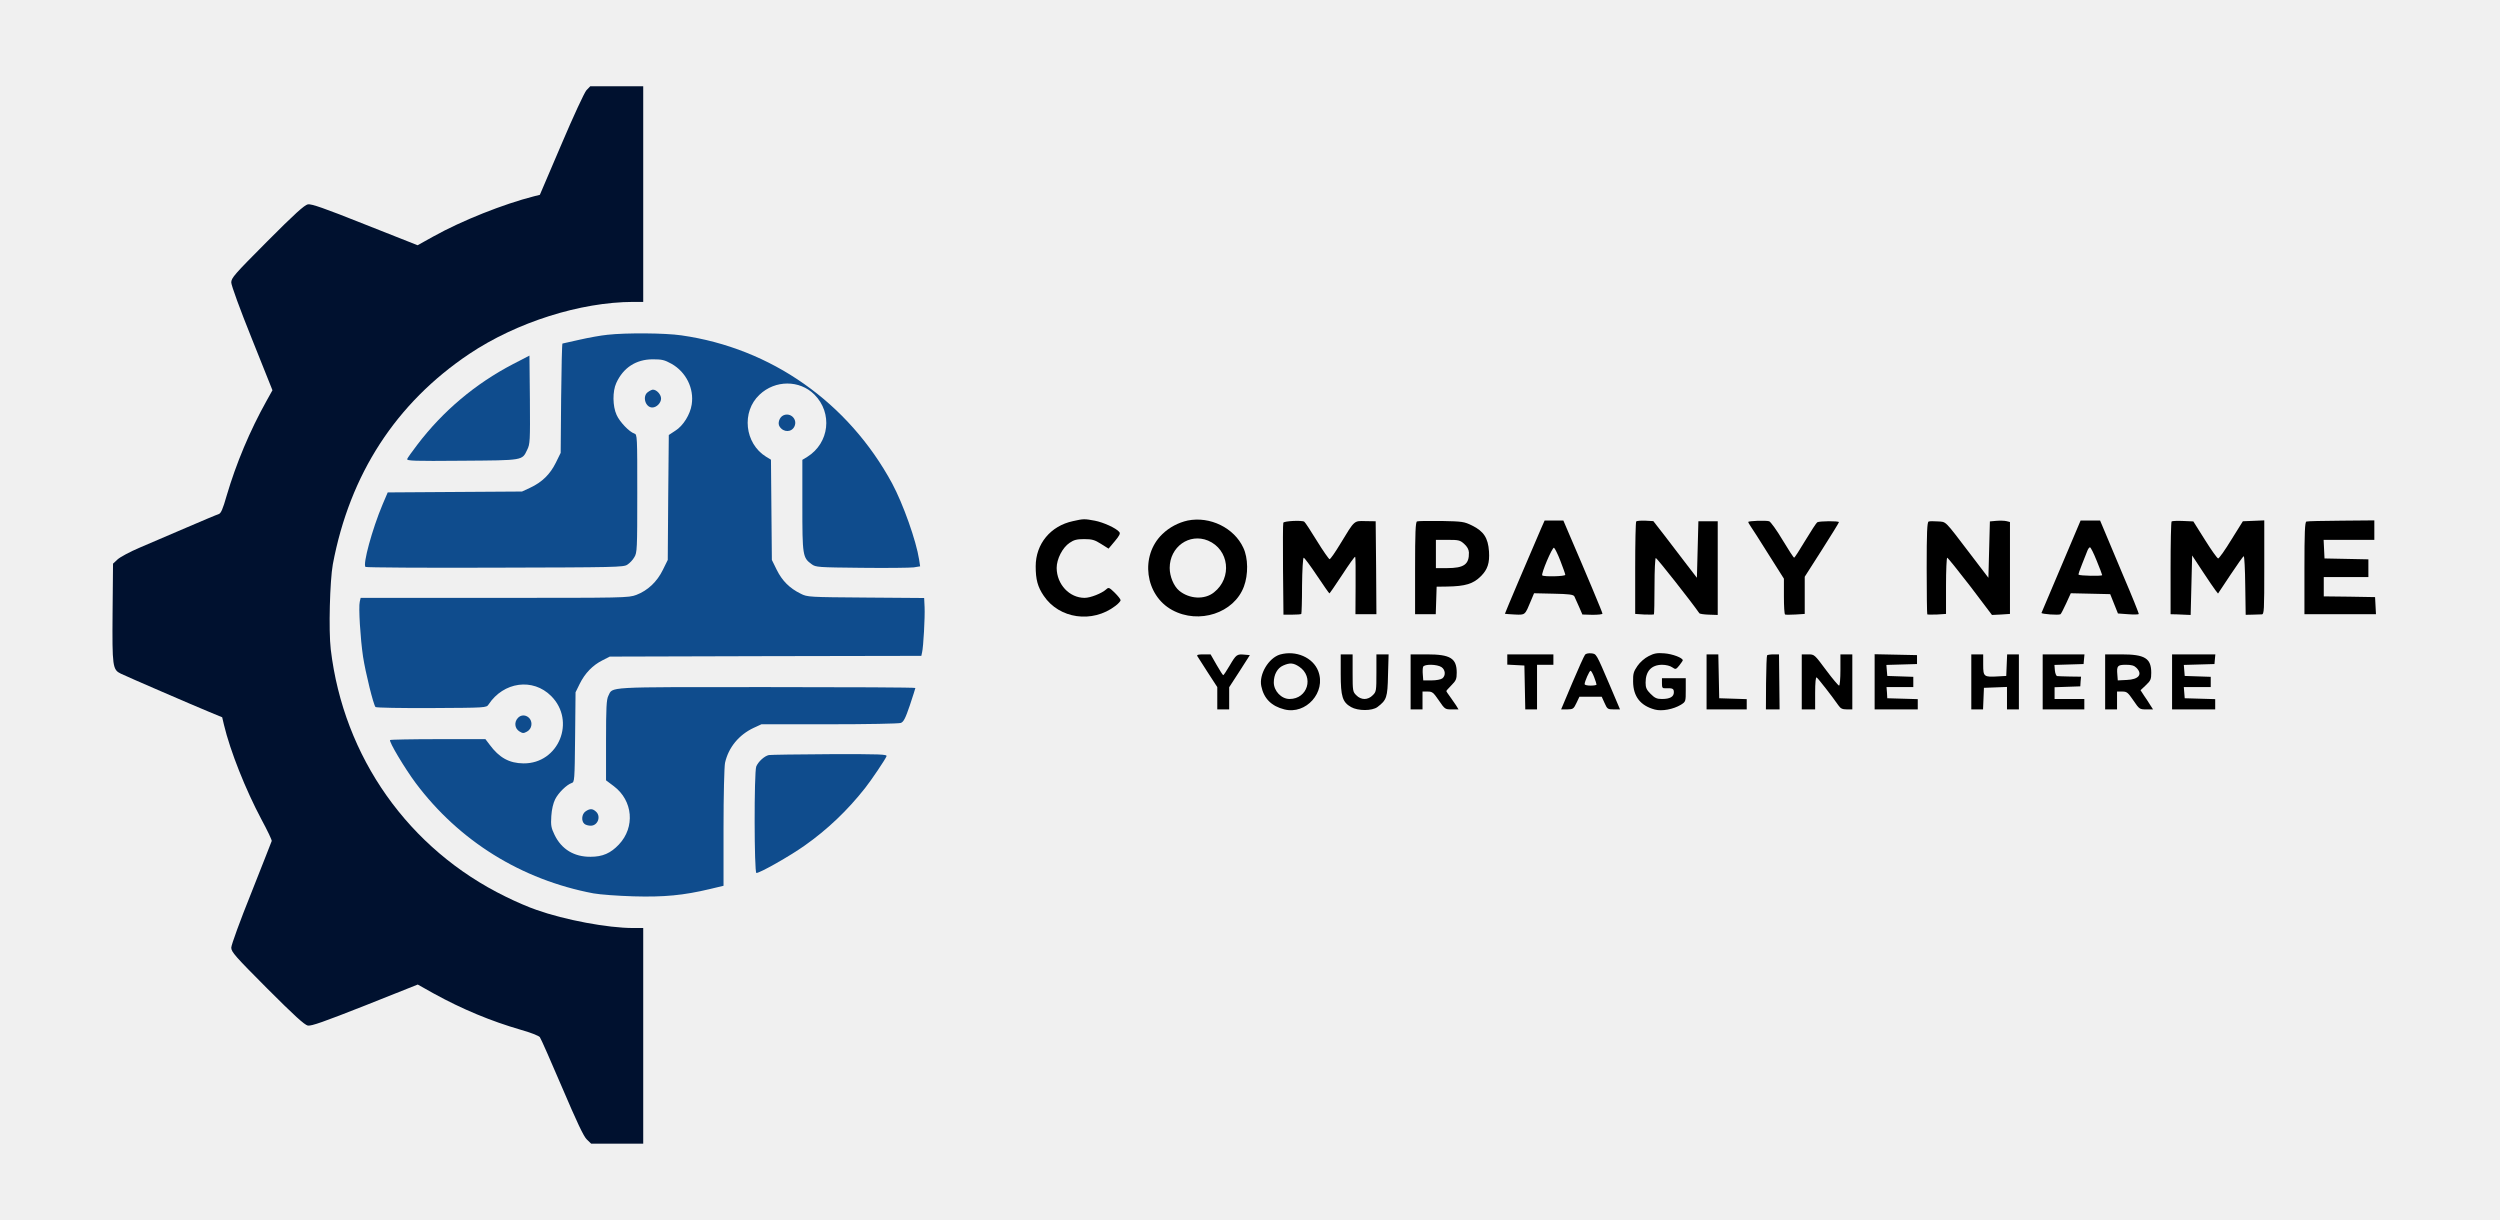
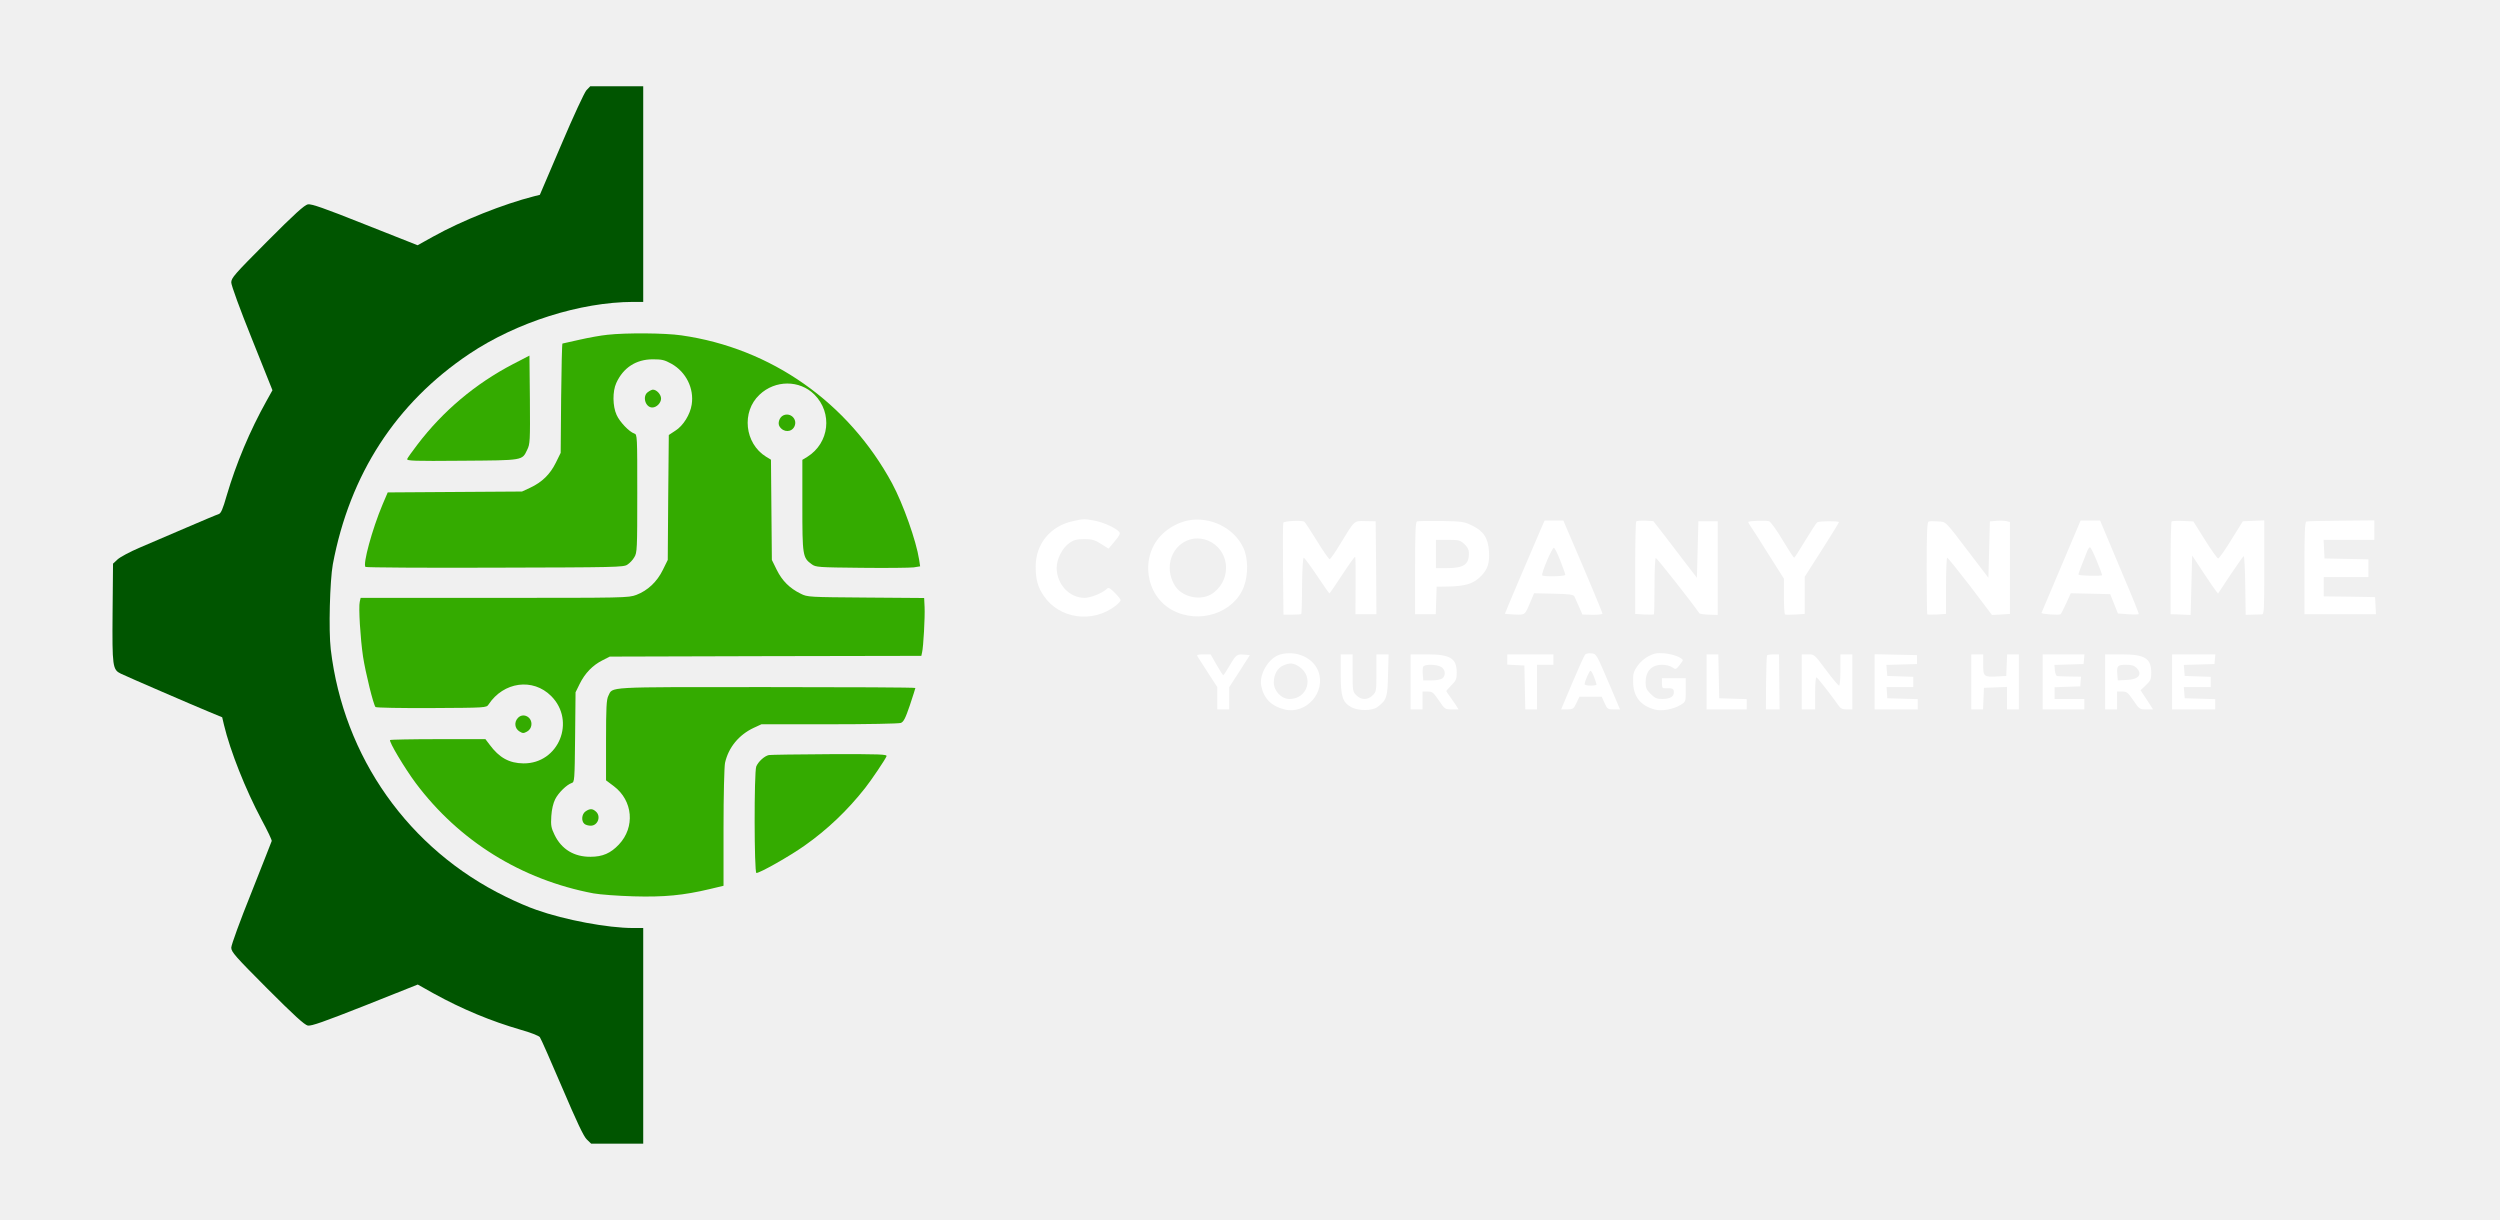
<svg xmlns="http://www.w3.org/2000/svg" height="40" width="82" viewBox="0 0 1680 820">
  <g transform="translate(0,820) scale(0.1,-0.1)" fill="#000000" stroke="none">
-     <path d="M3938 7593 c-14 -16 -87 -173 -169 -366 l-144 -337 -40 -10 c-204 -52 -484 -163 -676 -270 l-106 -59 -354 140 c-278 111 -360 139 -384 135 -23 -5 -89 -64 -273 -249 -224 -225 -242 -246 -242 -277 1 -21 58 -178 139 -379 l138 -345 -39 -70 c-113 -202 -205 -422 -269 -639 -26 -91 -38 -119 -54 -124 -11 -3 -108 -44 -215 -90 -107 -46 -249 -107 -315 -135 -66 -28 -133 -64 -150 -80 l-30 -28 -3 -330 c-3 -363 0 -383 56 -410 43 -21 499 -218 594 -257 l87 -36 12 -51 c42 -176 145 -435 252 -636 40 -74 71 -139 69 -145 -2 -5 -63 -162 -137 -348 -75 -186 -135 -351 -135 -369 0 -29 27 -59 242 -275 184 -184 250 -244 273 -249 24 -4 106 25 385 135 l354 141 105 -59 c194 -107 387 -187 587 -245 65 -18 123 -41 129 -50 7 -9 74 -161 150 -339 99 -232 145 -330 166 -349 l29 -28 175 0 175 0 0 725 0 725 -68 0 c-169 0 -459 54 -650 122 -48 16 -141 56 -207 89 -652 318 -1090 938 -1176 1663 -15 126 -6 462 14 572 114 605 424 1083 917 1414 318 213 747 349 1103 350 l67 0 0 725 0 725 -178 0 -178 0 -26 -27z" fill="#00112f" />
-     <path d="M4080 5949 c-42 -4 -126 -19 -187 -33 -61 -14 -114 -26 -116 -26 -3 0 -7 -165 -9 -368 l-3 -367 -33 -67 c-38 -77 -92 -130 -171 -167 l-56 -26 -452 -3 -451 -3 -35 -82 c-69 -164 -135 -405 -114 -419 7 -4 399 -7 872 -5 811 2 863 3 888 20 16 10 37 32 47 50 19 30 20 53 20 429 0 387 0 397 -20 403 -34 11 -98 78 -119 125 -27 59 -28 159 -2 215 47 103 133 159 246 159 61 0 78 -4 125 -30 98 -55 153 -166 136 -274 -10 -67 -57 -143 -110 -176 l-44 -29 -4 -420 -3 -420 -33 -67 c-39 -80 -102 -139 -178 -168 -54 -20 -74 -20 -954 -20 l-900 0 -6 -26 c-9 -36 4 -247 22 -369 17 -109 70 -325 84 -339 5 -5 173 -8 377 -7 368 2 368 2 383 24 101 153 298 180 421 57 168 -168 51 -455 -186 -453 -96 1 -163 38 -228 126 l-28 37 -318 0 c-175 0 -320 -3 -323 -6 -10 -9 99 -191 172 -289 292 -390 710 -650 1195 -742 44 -8 166 -17 270 -20 206 -6 337 7 513 49 l92 22 0 390 c0 222 5 410 10 436 23 104 93 189 193 236 l52 24 457 0 c251 0 467 4 480 9 19 7 31 31 61 119 20 61 37 113 37 116 0 4 -451 6 -1003 6 -1102 0 -1029 4 -1062 -60 -12 -24 -15 -79 -15 -298 l0 -269 52 -39 c129 -97 145 -276 34 -393 -55 -58 -109 -82 -190 -82 -110 -1 -195 50 -242 147 -23 48 -26 63 -22 127 3 46 13 87 26 113 22 44 78 98 111 109 19 6 20 16 23 308 l3 302 28 57 c35 71 87 125 153 158 l49 25 1047 3 1048 2 5 23 c9 36 20 236 17 304 l-3 62 -392 3 c-384 3 -393 3 -438 26 -74 36 -125 87 -161 160 l-33 67 -3 337 -3 337 -33 20 c-144 89 -167 302 -44 417 105 100 270 100 369 1 124 -124 101 -326 -48 -419 l-33 -20 0 -306 c0 -338 2 -352 63 -396 27 -20 43 -21 335 -24 169 -2 327 0 351 3 l43 7 -7 46 c-19 124 -107 373 -181 511 -295 545 -814 910 -1417 996 -109 16 -370 18 -497 4z" fill="#0f4c8d" />
-     <path d="M3443 5751 c-251 -131 -469 -314 -641 -540 -35 -46 -66 -89 -69 -97 -5 -13 45 -15 368 -12 417 3 404 1 439 74 19 38 20 59 18 337 l-3 296 -112 -58z" fill="#0f4c8d" />
-     <path d="M4352 5564 c-40 -27 -18 -104 29 -104 29 0 59 31 59 60 0 28 -30 60 -55 60 -6 0 -21 -7 -33 -16z" fill="#0f4c8d" />
-     <path d="M5262 5407 c-26 -12 -40 -53 -25 -75 26 -41 81 -40 100 1 22 48 -27 96 -75 74z" fill="#0f4c8d" />
-     <path d="M7210 4696 c-151 -32 -251 -153 -251 -304 0 -88 13 -138 54 -198 104 -155 327 -187 482 -68 19 14 35 32 35 38 0 7 -18 29 -40 51 -37 36 -41 37 -57 22 -30 -27 -106 -57 -145 -57 -102 0 -187 90 -188 201 0 60 39 137 87 169 29 20 49 25 98 25 52 0 71 -5 113 -32 l51 -32 42 50 c31 37 39 52 30 62 -21 26 -107 65 -165 76 -70 13 -75 13 -146 -3z" />
-     <path d="M7981 4700 c-63 -14 -124 -46 -171 -92 -151 -146 -116 -411 67 -510 180 -98 416 -20 482 158 30 80 29 192 -4 261 -62 134 -224 213 -374 183z m137 -135 c142 -60 164 -250 40 -348 -63 -51 -166 -45 -234 11 -37 31 -64 96 -64 153 0 142 132 236 258 184z" />
-     <path d="M8624 4685 c-3 -6 -3 -147 -2 -314 l3 -304 58 0 c32 0 60 2 62 5 2 2 5 88 5 191 1 104 6 187 11 187 5 0 45 -54 89 -120 44 -66 82 -120 84 -120 2 0 41 56 86 125 45 69 84 124 87 121 3 -2 4 -90 3 -195 l-1 -191 71 0 70 0 -2 313 -3 312 -68 1 c-79 2 -72 8 -168 -150 -35 -58 -68 -106 -74 -106 -5 1 -44 56 -85 123 -41 67 -79 125 -85 129 -15 11 -137 5 -141 -7z" />
-     <path d="M9523 4694 c-10 -4 -13 -77 -13 -315 l0 -309 70 0 69 0 3 93 3 92 70 1 c124 2 176 18 228 70 45 45 59 89 54 166 -6 91 -36 136 -113 174 -55 27 -66 28 -208 31 -83 1 -157 0 -163 -3z m317 -151 c21 -19 31 -38 32 -58 2 -80 -33 -105 -147 -105 l-75 0 0 95 0 95 80 0 c73 0 82 -2 110 -27z" />
-     <path d="M10358 4648 c-79 -182 -245 -573 -244 -575 1 -1 30 -3 66 -5 72 -3 68 -6 110 95 l20 48 131 -3 c105 -2 133 -6 140 -18 4 -8 18 -39 31 -69 l23 -53 68 -2 c37 0 67 3 67 8 0 8 -106 261 -228 544 l-35 82 -63 0 -63 0 -23 -52z m129 -219 c18 -46 33 -89 33 -94 0 -11 -144 -14 -155 -4 -9 10 67 190 79 186 5 -2 25 -41 43 -88z" />
-     <path d="M10997 4694 c-4 -4 -7 -146 -7 -315 l0 -307 61 -4 c33 -1 63 -1 65 1 2 2 4 89 4 193 0 105 4 188 9 186 10 -4 239 -294 292 -371 3 -5 33 -9 65 -10 l59 -2 0 315 0 315 -65 0 -65 0 -5 -190 -5 -190 -70 91 c-38 50 -104 136 -146 191 l-77 99 -54 3 c-29 1 -57 -1 -61 -5z" />
-     <path d="M11750 4690 c0 -3 7 -15 15 -27 9 -12 63 -97 120 -188 l105 -166 0 -119 c0 -65 3 -120 8 -122 4 -2 35 -2 70 0 l62 4 0 125 0 125 115 180 c63 99 115 183 115 187 0 9 -132 8 -146 -1 -6 -4 -42 -59 -80 -122 -38 -64 -72 -116 -75 -116 -4 0 -39 54 -78 119 -39 66 -80 122 -90 126 -22 7 -141 3 -141 -5z" />
-     <path d="M12963 4693 c-10 -4 -13 -75 -13 -312 0 -169 2 -310 4 -312 2 -2 32 -2 65 -1 l61 4 0 189 c0 104 4 189 8 189 4 0 74 -87 155 -192 l146 -193 61 3 60 4 0 309 0 309 -24 6 c-13 3 -44 4 -67 2 l-44 -4 -5 -189 -5 -190 -125 164 c-173 227 -157 211 -215 215 -27 2 -56 2 -62 -1z" />
-     <path d="M13855 4393 c-71 -168 -131 -309 -133 -314 -3 -8 116 -17 128 -9 4 3 21 36 38 73 l31 68 132 -3 133 -3 26 -65 26 -65 68 -5 c37 -3 70 -2 72 1 2 3 -45 120 -105 260 -59 140 -118 280 -131 312 l-24 57 -65 0 -66 0 -130 -307z m238 37 c20 -49 37 -93 37 -97 0 -8 -151 -5 -159 3 -2 2 9 34 24 71 15 37 31 78 36 91 5 12 12 22 17 22 5 0 25 -40 45 -90z" />
-     <path d="M14597 4694 c-4 -4 -7 -146 -7 -316 l0 -308 43 -1 c23 -1 53 -2 67 -3 l25 -1 5 200 5 200 69 -105 c38 -58 77 -115 87 -128 l18 -23 83 125 c46 69 86 126 90 126 4 0 9 -89 10 -197 l3 -197 45 1 c25 1 53 2 63 2 16 1 17 23 17 316 l0 316 -72 -3 -72 -3 -78 -125 c-42 -69 -82 -125 -88 -125 -6 0 -46 56 -89 125 l-78 124 -69 3 c-39 2 -73 0 -77 -3z" />
-     <path d="M15503 4693 c-10 -4 -13 -76 -13 -314 l0 -309 240 0 241 0 -3 58 -3 57 -172 3 -173 2 0 65 0 65 150 0 150 0 0 60 0 59 -147 3 -148 3 -3 63 -3 62 171 0 170 0 0 65 0 66 -222 -2 c-123 -1 -229 -3 -235 -6z" />
-     <path d="M8602 3799 c-77 -23 -143 -134 -126 -213 17 -83 68 -134 155 -156 146 -37 282 116 228 257 -35 92 -150 142 -257 112z m129 -82 c101 -68 57 -217 -65 -217 -55 0 -106 54 -106 111 0 53 24 97 63 114 45 20 69 18 108 -8z" />
-     <path d="M10653 3798 c-6 -7 -45 -93 -86 -190 l-75 -178 42 0 c38 1 42 3 61 43 l20 42 75 0 75 0 19 -42 c18 -41 22 -43 62 -43 l42 0 -67 158 c-95 222 -91 215 -127 219 -17 2 -36 -2 -41 -9z m61 -151 c9 -23 16 -46 16 -50 0 -4 -18 -7 -40 -7 -22 0 -40 4 -40 10 0 17 32 90 40 90 4 0 15 -19 24 -43z" />
-     <path d="M11080 3788 c-26 -13 -58 -41 -75 -66 -26 -38 -30 -52 -29 -106 1 -99 49 -161 146 -187 48 -13 125 2 175 32 33 21 33 21 33 100 l0 79 -80 0 -80 0 0 -35 c0 -29 3 -34 23 -33 49 2 57 -2 57 -27 0 -30 -26 -45 -80 -45 -34 0 -48 6 -76 34 -28 28 -34 42 -34 76 0 77 39 119 110 120 27 0 55 -7 69 -17 23 -16 25 -15 48 13 12 16 23 31 23 34 0 17 -70 43 -124 47 -50 4 -69 0 -106 -19z" />
-     <path d="M8046 3788 c4 -7 36 -57 71 -111 l63 -97 0 -75 0 -75 40 0 40 0 0 75 0 74 70 108 69 108 -35 3 c-52 5 -57 1 -100 -72 -21 -36 -41 -66 -44 -66 -3 0 -23 32 -45 70 l-40 70 -48 0 c-36 0 -46 -3 -41 -12z" />
-     <path d="M9010 3668 c0 -152 12 -189 69 -222 47 -27 142 -27 178 0 62 47 68 64 71 215 l4 139 -41 0 -41 0 0 -125 c0 -120 -1 -127 -25 -150 -15 -16 -36 -25 -55 -25 -19 0 -40 9 -55 25 -24 23 -25 30 -25 150 l0 125 -40 0 -40 0 0 -132z" />
-     <path d="M9480 3615 l0 -185 40 0 40 0 0 60 0 60 35 0 c31 0 38 -6 75 -60 40 -59 42 -60 87 -60 l45 0 -17 28 c-10 15 -28 41 -41 59 -13 17 -24 34 -24 36 0 3 16 21 35 40 30 30 35 41 35 84 0 97 -43 123 -200 123 l-110 0 0 -185z m208 99 c26 -18 29 -56 6 -75 -10 -8 -41 -14 -73 -14 l-56 0 -3 39 c-2 21 -1 44 2 52 7 20 95 18 124 -2z" />
-     <path d="M10130 3765 l0 -34 58 -3 57 -3 3 -147 3 -148 39 0 40 0 0 150 0 150 55 0 55 0 0 35 0 35 -155 0 -155 0 0 -35z" />
-     <path d="M11470 3615 l0 -185 135 0 135 0 0 35 0 34 -92 3 -93 3 -3 148 -3 147 -39 0 -40 0 0 -185z" />
-     <path d="M11877 3794 c-3 -3 -6 -86 -7 -185 l-1 -179 46 0 46 0 -2 185 -2 185 -37 0 c-20 0 -39 -3 -43 -6z" />
-     <path d="M12110 3615 l0 -185 45 0 45 0 0 111 c0 69 4 108 10 104 10 -6 108 -132 145 -186 16 -23 27 -29 58 -29 l37 0 0 185 0 185 -40 0 -40 0 0 -105 c0 -58 -4 -105 -9 -105 -5 0 -45 47 -88 105 -78 105 -78 105 -120 105 l-43 0 0 -185z" />
-     <path d="M12600 3615 l0 -185 145 0 145 0 0 35 0 34 -102 3 -103 3 -2 38 -3 37 90 0 90 0 0 35 0 34 -87 3 -88 3 -3 37 -3 37 103 3 103 3 0 30 0 30 -142 3 -143 3 0 -186z" />
-     <path d="M13250 3615 l0 -185 40 0 39 0 3 73 3 72 78 3 77 3 0 -76 0 -75 40 0 40 0 0 185 0 185 -40 0 -39 0 -3 -72 -3 -73 -54 -3 c-97 -6 -101 -2 -101 78 l0 70 -40 0 -40 0 0 -185z" />
-     <path d="M13730 3615 l0 -185 140 0 140 0 0 35 0 35 -100 0 -100 0 0 40 0 39 86 3 87 3 2 33 3 32 -74 1 c-41 1 -80 2 -86 3 -7 0 -14 18 -16 38 l-3 37 98 3 98 3 3 33 3 32 -140 0 -141 0 0 -185z" />
-     <path d="M14150 3615 l0 -185 40 0 40 0 0 60 0 60 35 0 c31 0 38 -6 75 -60 40 -59 42 -60 87 -60 l45 0 -18 28 c-9 15 -28 44 -42 64 l-24 37 36 34 c32 30 36 40 36 83 0 98 -43 124 -200 124 l-110 0 0 -185z m210 95 c44 -44 16 -79 -65 -82 l-60 -3 -3 39 c-5 59 1 66 58 66 37 0 55 -5 70 -20z" />
-     <path d="M14600 3615 l0 -185 145 0 145 0 0 35 0 34 -102 3 -103 3 -3 38 -3 37 90 0 91 0 0 35 0 34 -87 3 -88 3 -3 37 -3 37 103 3 103 3 3 33 3 32 -145 0 -146 0 0 -185z" />
-     <path d="M3477 3372 c-26 -28 -21 -69 9 -89 24 -15 29 -15 53 -2 16 9 27 25 29 43 7 55 -56 87 -91 48z" fill="#0f4c8d" />
-     <path d="M5165 3123 c-30 -6 -72 -45 -85 -77 -15 -39 -14 -716 1 -716 24 0 224 113 324 184 152 107 287 235 406 386 43 54 137 194 145 215 5 13 -41 15 -382 14 -214 -1 -398 -4 -409 -6z" fill="#0f4c8d" />
-     <path d="M3932 2744 c-26 -18 -30 -65 -7 -84 8 -7 27 -12 42 -12 48 0 71 63 35 95 -23 21 -41 21 -70 1z" fill="#0f4c8d" />
+     <path d="M3938 7593 c-14 -16 -87 -173 -169 -366 l-144 -337 -40 -10 c-204 -52 -484 -163 -676 -270 l-106 -59 -354 140 c-278 111 -360 139 -384 135 -23 -5 -89 -64 -273 -249 -224 -225 -242 -246 -242 -277 1 -21 58 -178 139 -379 l138 -345 -39 -70 c-113 -202 -205 -422 -269 -639 -26 -91 -38 -119 -54 -124 -11 -3 -108 -44 -215 -90 -107 -46 -249 -107 -315 -135 -66 -28 -133 -64 -150 -80 l-30 -28 -3 -330 c-3 -363 0 -383 56 -410 43 -21 499 -218 594 -257 l87 -36 12 -51 c42 -176 145 -435 252 -636 40 -74 71 -139 69 -145 -2 -5 -63 -162 -137 -348 -75 -186 -135 -351 -135 -369 0 -29 27 -59 242 -275 184 -184 250 -244 273 -249 24 -4 106 25 385 135 l354 141 105 -59 c194 -107 387 -187 587 -245 65 -18 123 -41 129 -50 7 -9 74 -161 150 -339 99 -232 145 -330 166 -349 l29 -28 175 0 175 0 0 725 0 725 -68 0 c-169 0 -459 54 -650 122 -48 16 -141 56 -207 89 -652 318 -1090 938 -1176 1663 -15 126 -6 462 14 572 114 605 424 1083 917 1414 318 213 747 349 1103 350 l67 0 0 725 0 725 -178 0 -178 0 -26 -27z" fill="#005500" />
+     <path d="M4080 5949 c-42 -4 -126 -19 -187 -33 -61 -14 -114 -26 -116 -26 -3 0 -7 -165 -9 -368 l-3 -367 -33 -67 c-38 -77 -92 -130 -171 -167 l-56 -26 -452 -3 -451 -3 -35 -82 c-69 -164 -135 -405 -114 -419 7 -4 399 -7 872 -5 811 2 863 3 888 20 16 10 37 32 47 50 19 30 20 53 20 429 0 387 0 397 -20 403 -34 11 -98 78 -119 125 -27 59 -28 159 -2 215 47 103 133 159 246 159 61 0 78 -4 125 -30 98 -55 153 -166 136 -274 -10 -67 -57 -143 -110 -176 l-44 -29 -4 -420 -3 -420 -33 -67 c-39 -80 -102 -139 -178 -168 -54 -20 -74 -20 -954 -20 l-900 0 -6 -26 c-9 -36 4 -247 22 -369 17 -109 70 -325 84 -339 5 -5 173 -8 377 -7 368 2 368 2 383 24 101 153 298 180 421 57 168 -168 51 -455 -186 -453 -96 1 -163 38 -228 126 l-28 37 -318 0 c-175 0 -320 -3 -323 -6 -10 -9 99 -191 172 -289 292 -390 710 -650 1195 -742 44 -8 166 -17 270 -20 206 -6 337 7 513 49 l92 22 0 390 c0 222 5 410 10 436 23 104 93 189 193 236 l52 24 457 0 c251 0 467 4 480 9 19 7 31 31 61 119 20 61 37 113 37 116 0 4 -451 6 -1003 6 -1102 0 -1029 4 -1062 -60 -12 -24 -15 -79 -15 -298 l0 -269 52 -39 c129 -97 145 -276 34 -393 -55 -58 -109 -82 -190 -82 -110 -1 -195 50 -242 147 -23 48 -26 63 -22 127 3 46 13 87 26 113 22 44 78 98 111 109 19 6 20 16 23 308 l3 302 28 57 c35 71 87 125 153 158 l49 25 1047 3 1048 2 5 23 c9 36 20 236 17 304 l-3 62 -392 3 c-384 3 -393 3 -438 26 -74 36 -125 87 -161 160 l-33 67 -3 337 -3 337 -33 20 c-144 89 -167 302 -44 417 105 100 270 100 369 1 124 -124 101 -326 -48 -419 l-33 -20 0 -306 c0 -338 2 -352 63 -396 27 -20 43 -21 335 -24 169 -2 327 0 351 3 l43 7 -7 46 c-19 124 -107 373 -181 511 -295 545 -814 910 -1417 996 -109 16 -370 18 -497 4z" fill="#34ab00" />
+     <path d="M3443 5751 c-251 -131 -469 -314 -641 -540 -35 -46 -66 -89 -69 -97 -5 -13 45 -15 368 -12 417 3 404 1 439 74 19 38 20 59 18 337 l-3 296 -112 -58z" fill="#34ab00" />
+     <path d="M4352 5564 c-40 -27 -18 -104 29 -104 29 0 59 31 59 60 0 28 -30 60 -55 60 -6 0 -21 -7 -33 -16z" fill="#34ab00" />
+     <path d="M5262 5407 c-26 -12 -40 -53 -25 -75 26 -41 81 -40 100 1 22 48 -27 96 -75 74z" fill="#34ab00" />
+     <path d="M7210 4696 c-151 -32 -251 -153 -251 -304 0 -88 13 -138 54 -198 104 -155 327 -187 482 -68 19 14 35 32 35 38 0 7 -18 29 -40 51 -37 36 -41 37 -57 22 -30 -27 -106 -57 -145 -57 -102 0 -187 90 -188 201 0 60 39 137 87 169 29 20 49 25 98 25 52 0 71 -5 113 -32 l51 -32 42 50 c31 37 39 52 30 62 -21 26 -107 65 -165 76 -70 13 -75 13 -146 -3z" fill="#FFFFFF" />
+     <path d="M7981 4700 c-63 -14 -124 -46 -171 -92 -151 -146 -116 -411 67 -510 180 -98 416 -20 482 158 30 80 29 192 -4 261 -62 134 -224 213 -374 183z m137 -135 c142 -60 164 -250 40 -348 -63 -51 -166 -45 -234 11 -37 31 -64 96 -64 153 0 142 132 236 258 184z" fill="#FFFFFF" />
+     <path d="M8624 4685 c-3 -6 -3 -147 -2 -314 l3 -304 58 0 c32 0 60 2 62 5 2 2 5 88 5 191 1 104 6 187 11 187 5 0 45 -54 89 -120 44 -66 82 -120 84 -120 2 0 41 56 86 125 45 69 84 124 87 121 3 -2 4 -90 3 -195 l-1 -191 71 0 70 0 -2 313 -3 312 -68 1 c-79 2 -72 8 -168 -150 -35 -58 -68 -106 -74 -106 -5 1 -44 56 -85 123 -41 67 -79 125 -85 129 -15 11 -137 5 -141 -7z" fill="#FFFFFF" />
+     <path d="M9523 4694 c-10 -4 -13 -77 -13 -315 l0 -309 70 0 69 0 3 93 3 92 70 1 c124 2 176 18 228 70 45 45 59 89 54 166 -6 91 -36 136 -113 174 -55 27 -66 28 -208 31 -83 1 -157 0 -163 -3z m317 -151 c21 -19 31 -38 32 -58 2 -80 -33 -105 -147 -105 l-75 0 0 95 0 95 80 0 c73 0 82 -2 110 -27z" fill="#FFFFFF" />
+     <path d="M10358 4648 c-79 -182 -245 -573 -244 -575 1 -1 30 -3 66 -5 72 -3 68 -6 110 95 l20 48 131 -3 c105 -2 133 -6 140 -18 4 -8 18 -39 31 -69 l23 -53 68 -2 c37 0 67 3 67 8 0 8 -106 261 -228 544 l-35 82 -63 0 -63 0 -23 -52z m129 -219 c18 -46 33 -89 33 -94 0 -11 -144 -14 -155 -4 -9 10 67 190 79 186 5 -2 25 -41 43 -88z" fill="#FFFFFF" />
+     <path d="M10997 4694 c-4 -4 -7 -146 -7 -315 l0 -307 61 -4 c33 -1 63 -1 65 1 2 2 4 89 4 193 0 105 4 188 9 186 10 -4 239 -294 292 -371 3 -5 33 -9 65 -10 l59 -2 0 315 0 315 -65 0 -65 0 -5 -190 -5 -190 -70 91 c-38 50 -104 136 -146 191 l-77 99 -54 3 c-29 1 -57 -1 -61 -5z" fill="#FFFFFF" />
+     <path d="M11750 4690 c0 -3 7 -15 15 -27 9 -12 63 -97 120 -188 l105 -166 0 -119 c0 -65 3 -120 8 -122 4 -2 35 -2 70 0 l62 4 0 125 0 125 115 180 c63 99 115 183 115 187 0 9 -132 8 -146 -1 -6 -4 -42 -59 -80 -122 -38 -64 -72 -116 -75 -116 -4 0 -39 54 -78 119 -39 66 -80 122 -90 126 -22 7 -141 3 -141 -5z" fill="#FFFFFF" />
+     <path d="M12963 4693 c-10 -4 -13 -75 -13 -312 0 -169 2 -310 4 -312 2 -2 32 -2 65 -1 l61 4 0 189 c0 104 4 189 8 189 4 0 74 -87 155 -192 l146 -193 61 3 60 4 0 309 0 309 -24 6 c-13 3 -44 4 -67 2 l-44 -4 -5 -189 -5 -190 -125 164 c-173 227 -157 211 -215 215 -27 2 -56 2 -62 -1z" fill="#FFFFFF" />
+     <path d="M13855 4393 c-71 -168 -131 -309 -133 -314 -3 -8 116 -17 128 -9 4 3 21 36 38 73 l31 68 132 -3 133 -3 26 -65 26 -65 68 -5 c37 -3 70 -2 72 1 2 3 -45 120 -105 260 -59 140 -118 280 -131 312 l-24 57 -65 0 -66 0 -130 -307z m238 37 c20 -49 37 -93 37 -97 0 -8 -151 -5 -159 3 -2 2 9 34 24 71 15 37 31 78 36 91 5 12 12 22 17 22 5 0 25 -40 45 -90z" fill="#FFFFFF" />
+     <path d="M14597 4694 c-4 -4 -7 -146 -7 -316 l0 -308 43 -1 c23 -1 53 -2 67 -3 l25 -1 5 200 5 200 69 -105 c38 -58 77 -115 87 -128 l18 -23 83 125 c46 69 86 126 90 126 4 0 9 -89 10 -197 l3 -197 45 1 c25 1 53 2 63 2 16 1 17 23 17 316 l0 316 -72 -3 -72 -3 -78 -125 c-42 -69 -82 -125 -88 -125 -6 0 -46 56 -89 125 l-78 124 -69 3 c-39 2 -73 0 -77 -3z" fill="#FFFFFF" />
+     <path d="M15503 4693 c-10 -4 -13 -76 -13 -314 l0 -309 240 0 241 0 -3 58 -3 57 -172 3 -173 2 0 65 0 65 150 0 150 0 0 60 0 59 -147 3 -148 3 -3 63 -3 62 171 0 170 0 0 65 0 66 -222 -2 c-123 -1 -229 -3 -235 -6z" fill="#FFFFFF" />
+     <path d="M8602 3799 c-77 -23 -143 -134 -126 -213 17 -83 68 -134 155 -156 146 -37 282 116 228 257 -35 92 -150 142 -257 112z m129 -82 c101 -68 57 -217 -65 -217 -55 0 -106 54 -106 111 0 53 24 97 63 114 45 20 69 18 108 -8z" fill="#FFFFFF" />
+     <path d="M10653 3798 c-6 -7 -45 -93 -86 -190 l-75 -178 42 0 c38 1 42 3 61 43 l20 42 75 0 75 0 19 -42 c18 -41 22 -43 62 -43 l42 0 -67 158 c-95 222 -91 215 -127 219 -17 2 -36 -2 -41 -9z m61 -151 c9 -23 16 -46 16 -50 0 -4 -18 -7 -40 -7 -22 0 -40 4 -40 10 0 17 32 90 40 90 4 0 15 -19 24 -43z" fill="#FFFFFF" />
+     <path d="M11080 3788 c-26 -13 -58 -41 -75 -66 -26 -38 -30 -52 -29 -106 1 -99 49 -161 146 -187 48 -13 125 2 175 32 33 21 33 21 33 100 l0 79 -80 0 -80 0 0 -35 c0 -29 3 -34 23 -33 49 2 57 -2 57 -27 0 -30 -26 -45 -80 -45 -34 0 -48 6 -76 34 -28 28 -34 42 -34 76 0 77 39 119 110 120 27 0 55 -7 69 -17 23 -16 25 -15 48 13 12 16 23 31 23 34 0 17 -70 43 -124 47 -50 4 -69 0 -106 -19z" fill="#FFFFFF" />
+     <path d="M8046 3788 c4 -7 36 -57 71 -111 l63 -97 0 -75 0 -75 40 0 40 0 0 75 0 74 70 108 69 108 -35 3 c-52 5 -57 1 -100 -72 -21 -36 -41 -66 -44 -66 -3 0 -23 32 -45 70 l-40 70 -48 0 c-36 0 -46 -3 -41 -12z" fill="#FFFFFF" />
+     <path d="M9010 3668 c0 -152 12 -189 69 -222 47 -27 142 -27 178 0 62 47 68 64 71 215 l4 139 -41 0 -41 0 0 -125 c0 -120 -1 -127 -25 -150 -15 -16 -36 -25 -55 -25 -19 0 -40 9 -55 25 -24 23 -25 30 -25 150 l0 125 -40 0 -40 0 0 -132z" fill="#FFFFFF" />
+     <path d="M9480 3615 l0 -185 40 0 40 0 0 60 0 60 35 0 c31 0 38 -6 75 -60 40 -59 42 -60 87 -60 l45 0 -17 28 c-10 15 -28 41 -41 59 -13 17 -24 34 -24 36 0 3 16 21 35 40 30 30 35 41 35 84 0 97 -43 123 -200 123 l-110 0 0 -185z m208 99 c26 -18 29 -56 6 -75 -10 -8 -41 -14 -73 -14 l-56 0 -3 39 c-2 21 -1 44 2 52 7 20 95 18 124 -2z" fill="#FFFFFF" />
+     <path d="M10130 3765 l0 -34 58 -3 57 -3 3 -147 3 -148 39 0 40 0 0 150 0 150 55 0 55 0 0 35 0 35 -155 0 -155 0 0 -35z" fill="#FFFFFF" />
+     <path d="M11470 3615 l0 -185 135 0 135 0 0 35 0 34 -92 3 -93 3 -3 148 -3 147 -39 0 -40 0 0 -185z" fill="#FFFFFF" />
+     <path d="M11877 3794 c-3 -3 -6 -86 -7 -185 l-1 -179 46 0 46 0 -2 185 -2 185 -37 0 c-20 0 -39 -3 -43 -6z" fill="#FFFFFF" />
+     <path d="M12110 3615 l0 -185 45 0 45 0 0 111 c0 69 4 108 10 104 10 -6 108 -132 145 -186 16 -23 27 -29 58 -29 l37 0 0 185 0 185 -40 0 -40 0 0 -105 c0 -58 -4 -105 -9 -105 -5 0 -45 47 -88 105 -78 105 -78 105 -120 105 l-43 0 0 -185z" fill="#FFFFFF" />
+     <path d="M12600 3615 l0 -185 145 0 145 0 0 35 0 34 -102 3 -103 3 -2 38 -3 37 90 0 90 0 0 35 0 34 -87 3 -88 3 -3 37 -3 37 103 3 103 3 0 30 0 30 -142 3 -143 3 0 -186z" fill="#FFFFFF" />
+     <path d="M13250 3615 l0 -185 40 0 39 0 3 73 3 72 78 3 77 3 0 -76 0 -75 40 0 40 0 0 185 0 185 -40 0 -39 0 -3 -72 -3 -73 -54 -3 c-97 -6 -101 -2 -101 78 l0 70 -40 0 -40 0 0 -185z" fill="#FFFFFF" />
+     <path d="M13730 3615 l0 -185 140 0 140 0 0 35 0 35 -100 0 -100 0 0 40 0 39 86 3 87 3 2 33 3 32 -74 1 c-41 1 -80 2 -86 3 -7 0 -14 18 -16 38 l-3 37 98 3 98 3 3 33 3 32 -140 0 -141 0 0 -185z" fill="#FFFFFF" />
+     <path d="M14150 3615 l0 -185 40 0 40 0 0 60 0 60 35 0 c31 0 38 -6 75 -60 40 -59 42 -60 87 -60 l45 0 -18 28 c-9 15 -28 44 -42 64 l-24 37 36 34 c32 30 36 40 36 83 0 98 -43 124 -200 124 l-110 0 0 -185z m210 95 c44 -44 16 -79 -65 -82 l-60 -3 -3 39 c-5 59 1 66 58 66 37 0 55 -5 70 -20z" fill="#FFFFFF" />
+     <path d="M14600 3615 l0 -185 145 0 145 0 0 35 0 34 -102 3 -103 3 -3 38 -3 37 90 0 91 0 0 35 0 34 -87 3 -88 3 -3 37 -3 37 103 3 103 3 3 33 3 32 -145 0 -146 0 0 -185z" fill="#FFFFFF" />
+     <path d="M3477 3372 c-26 -28 -21 -69 9 -89 24 -15 29 -15 53 -2 16 9 27 25 29 43 7 55 -56 87 -91 48z" fill="#34ab00" />
+     <path d="M5165 3123 c-30 -6 -72 -45 -85 -77 -15 -39 -14 -716 1 -716 24 0 224 113 324 184 152 107 287 235 406 386 43 54 137 194 145 215 5 13 -41 15 -382 14 -214 -1 -398 -4 -409 -6z" fill="#34ab00" />
+     <path d="M3932 2744 c-26 -18 -30 -65 -7 -84 8 -7 27 -12 42 -12 48 0 71 63 35 95 -23 21 -41 21 -70 1z" fill="#34ab00" />
  </g>
</svg>
